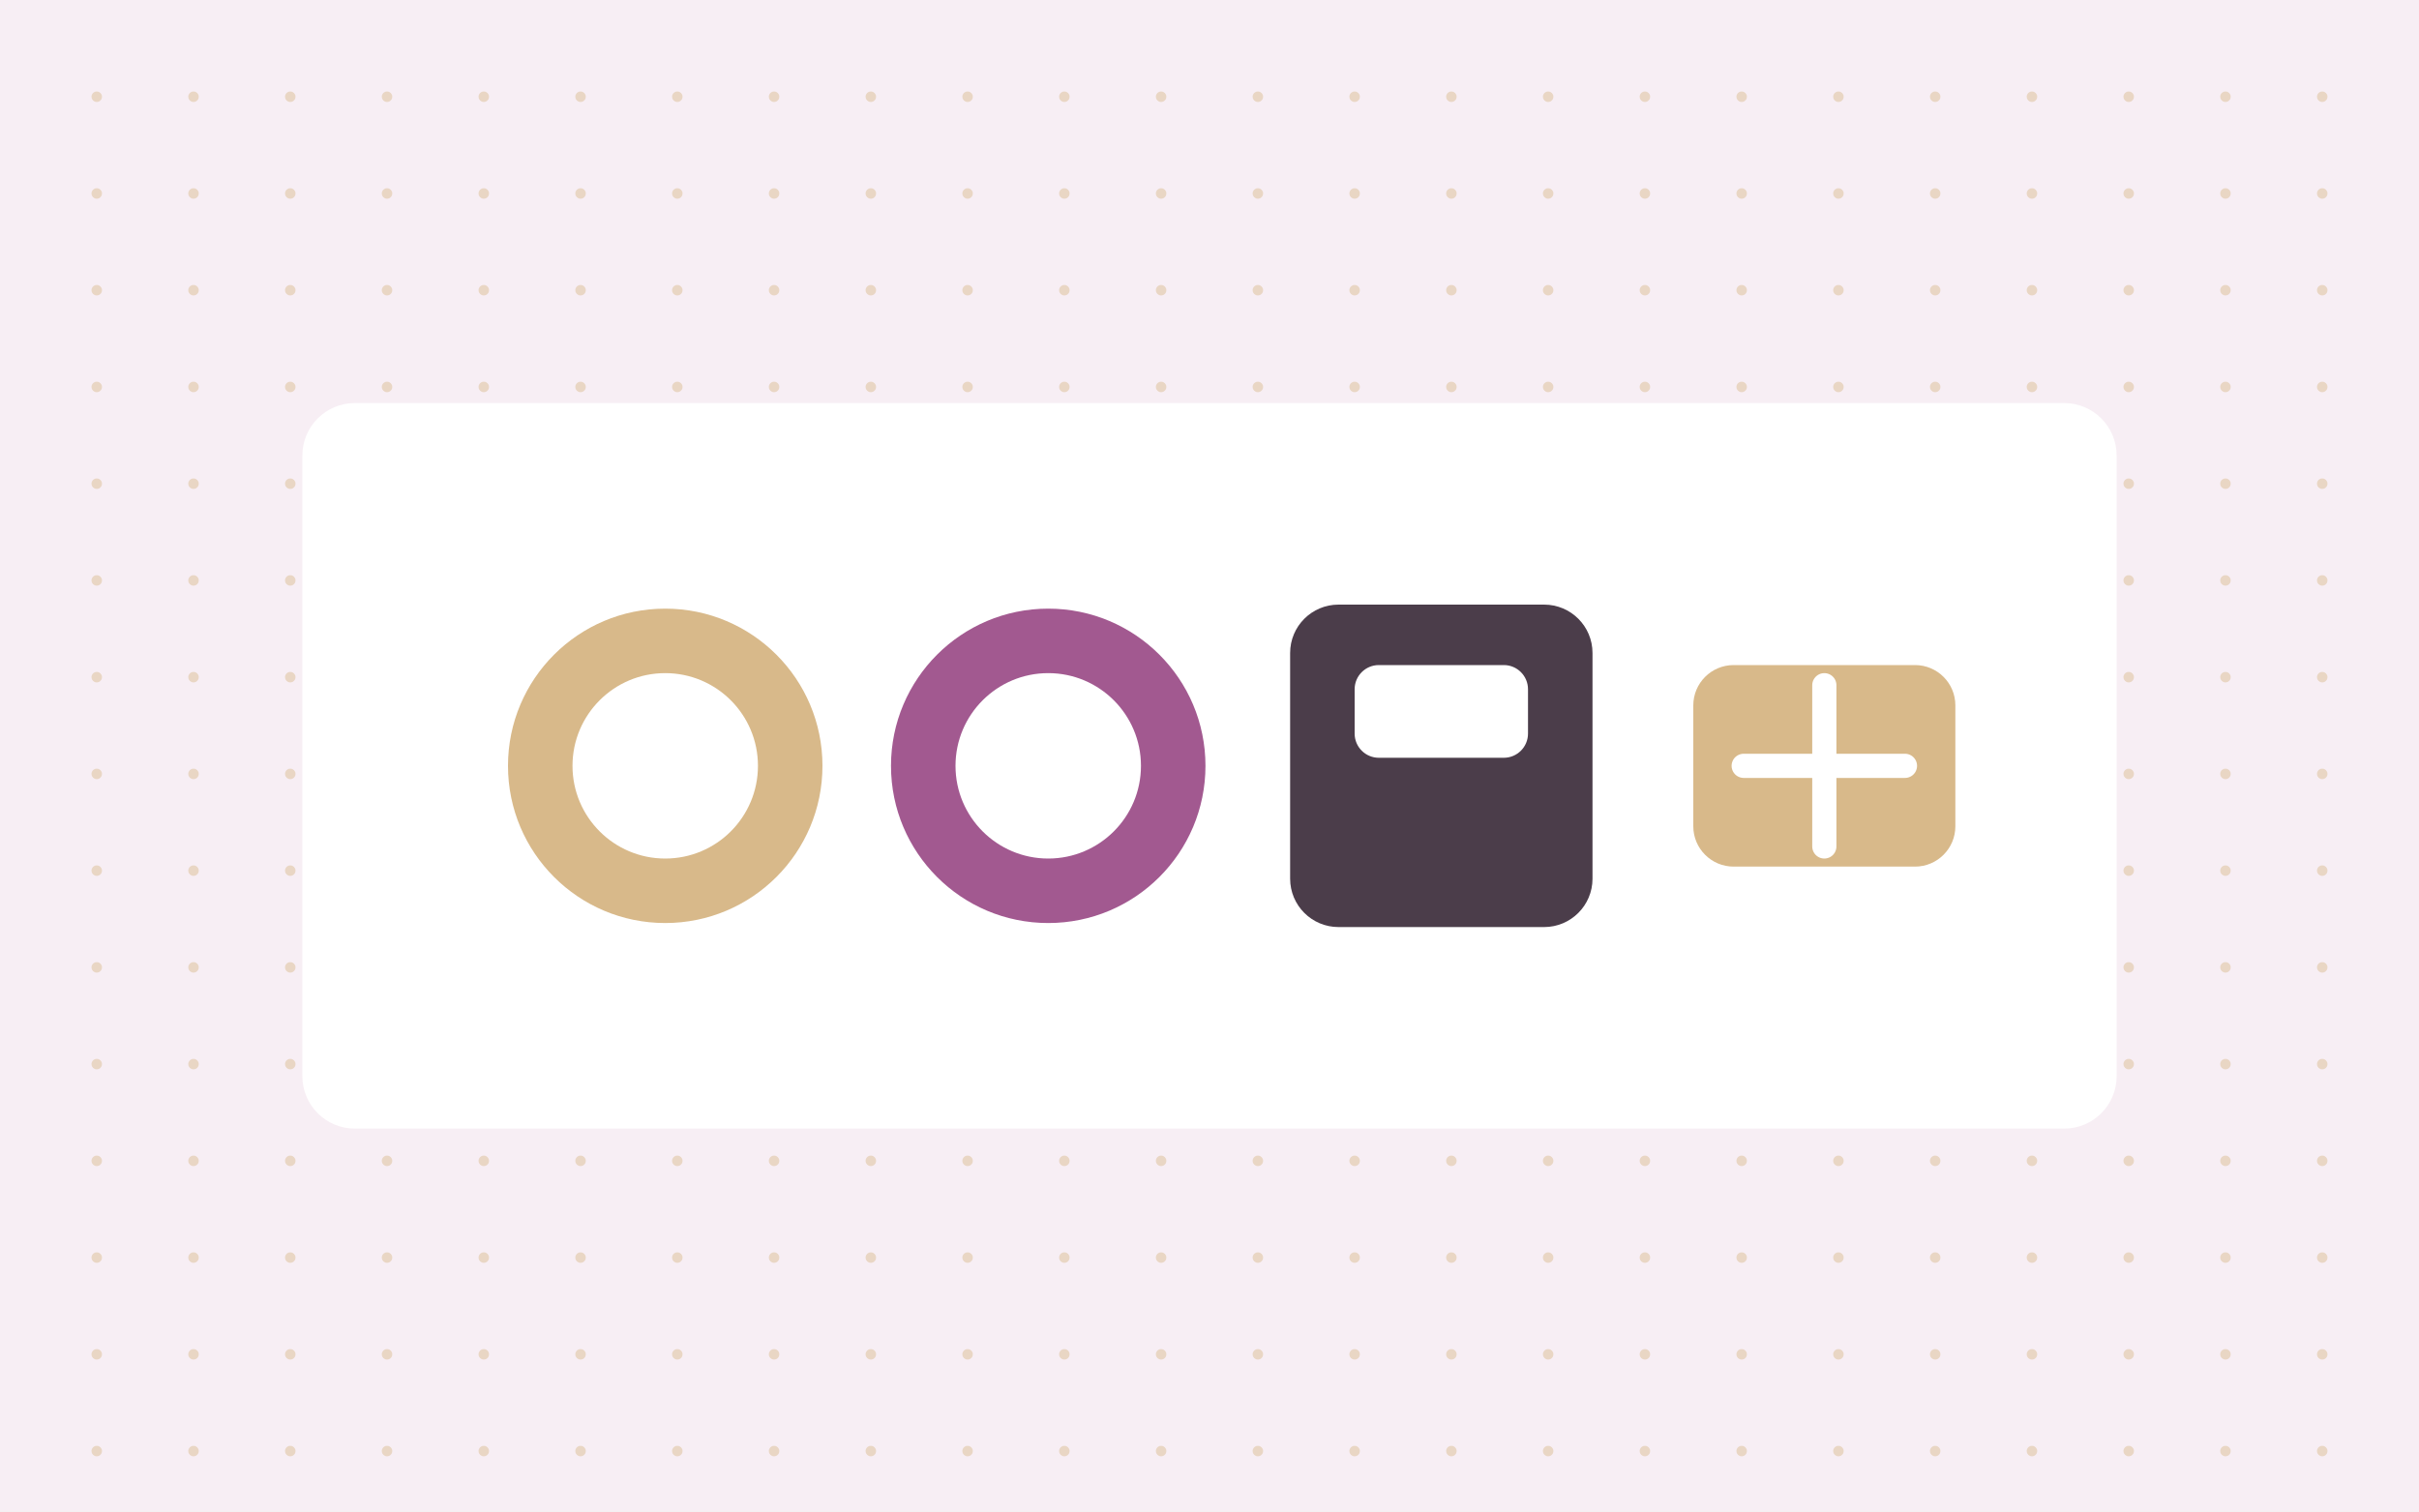
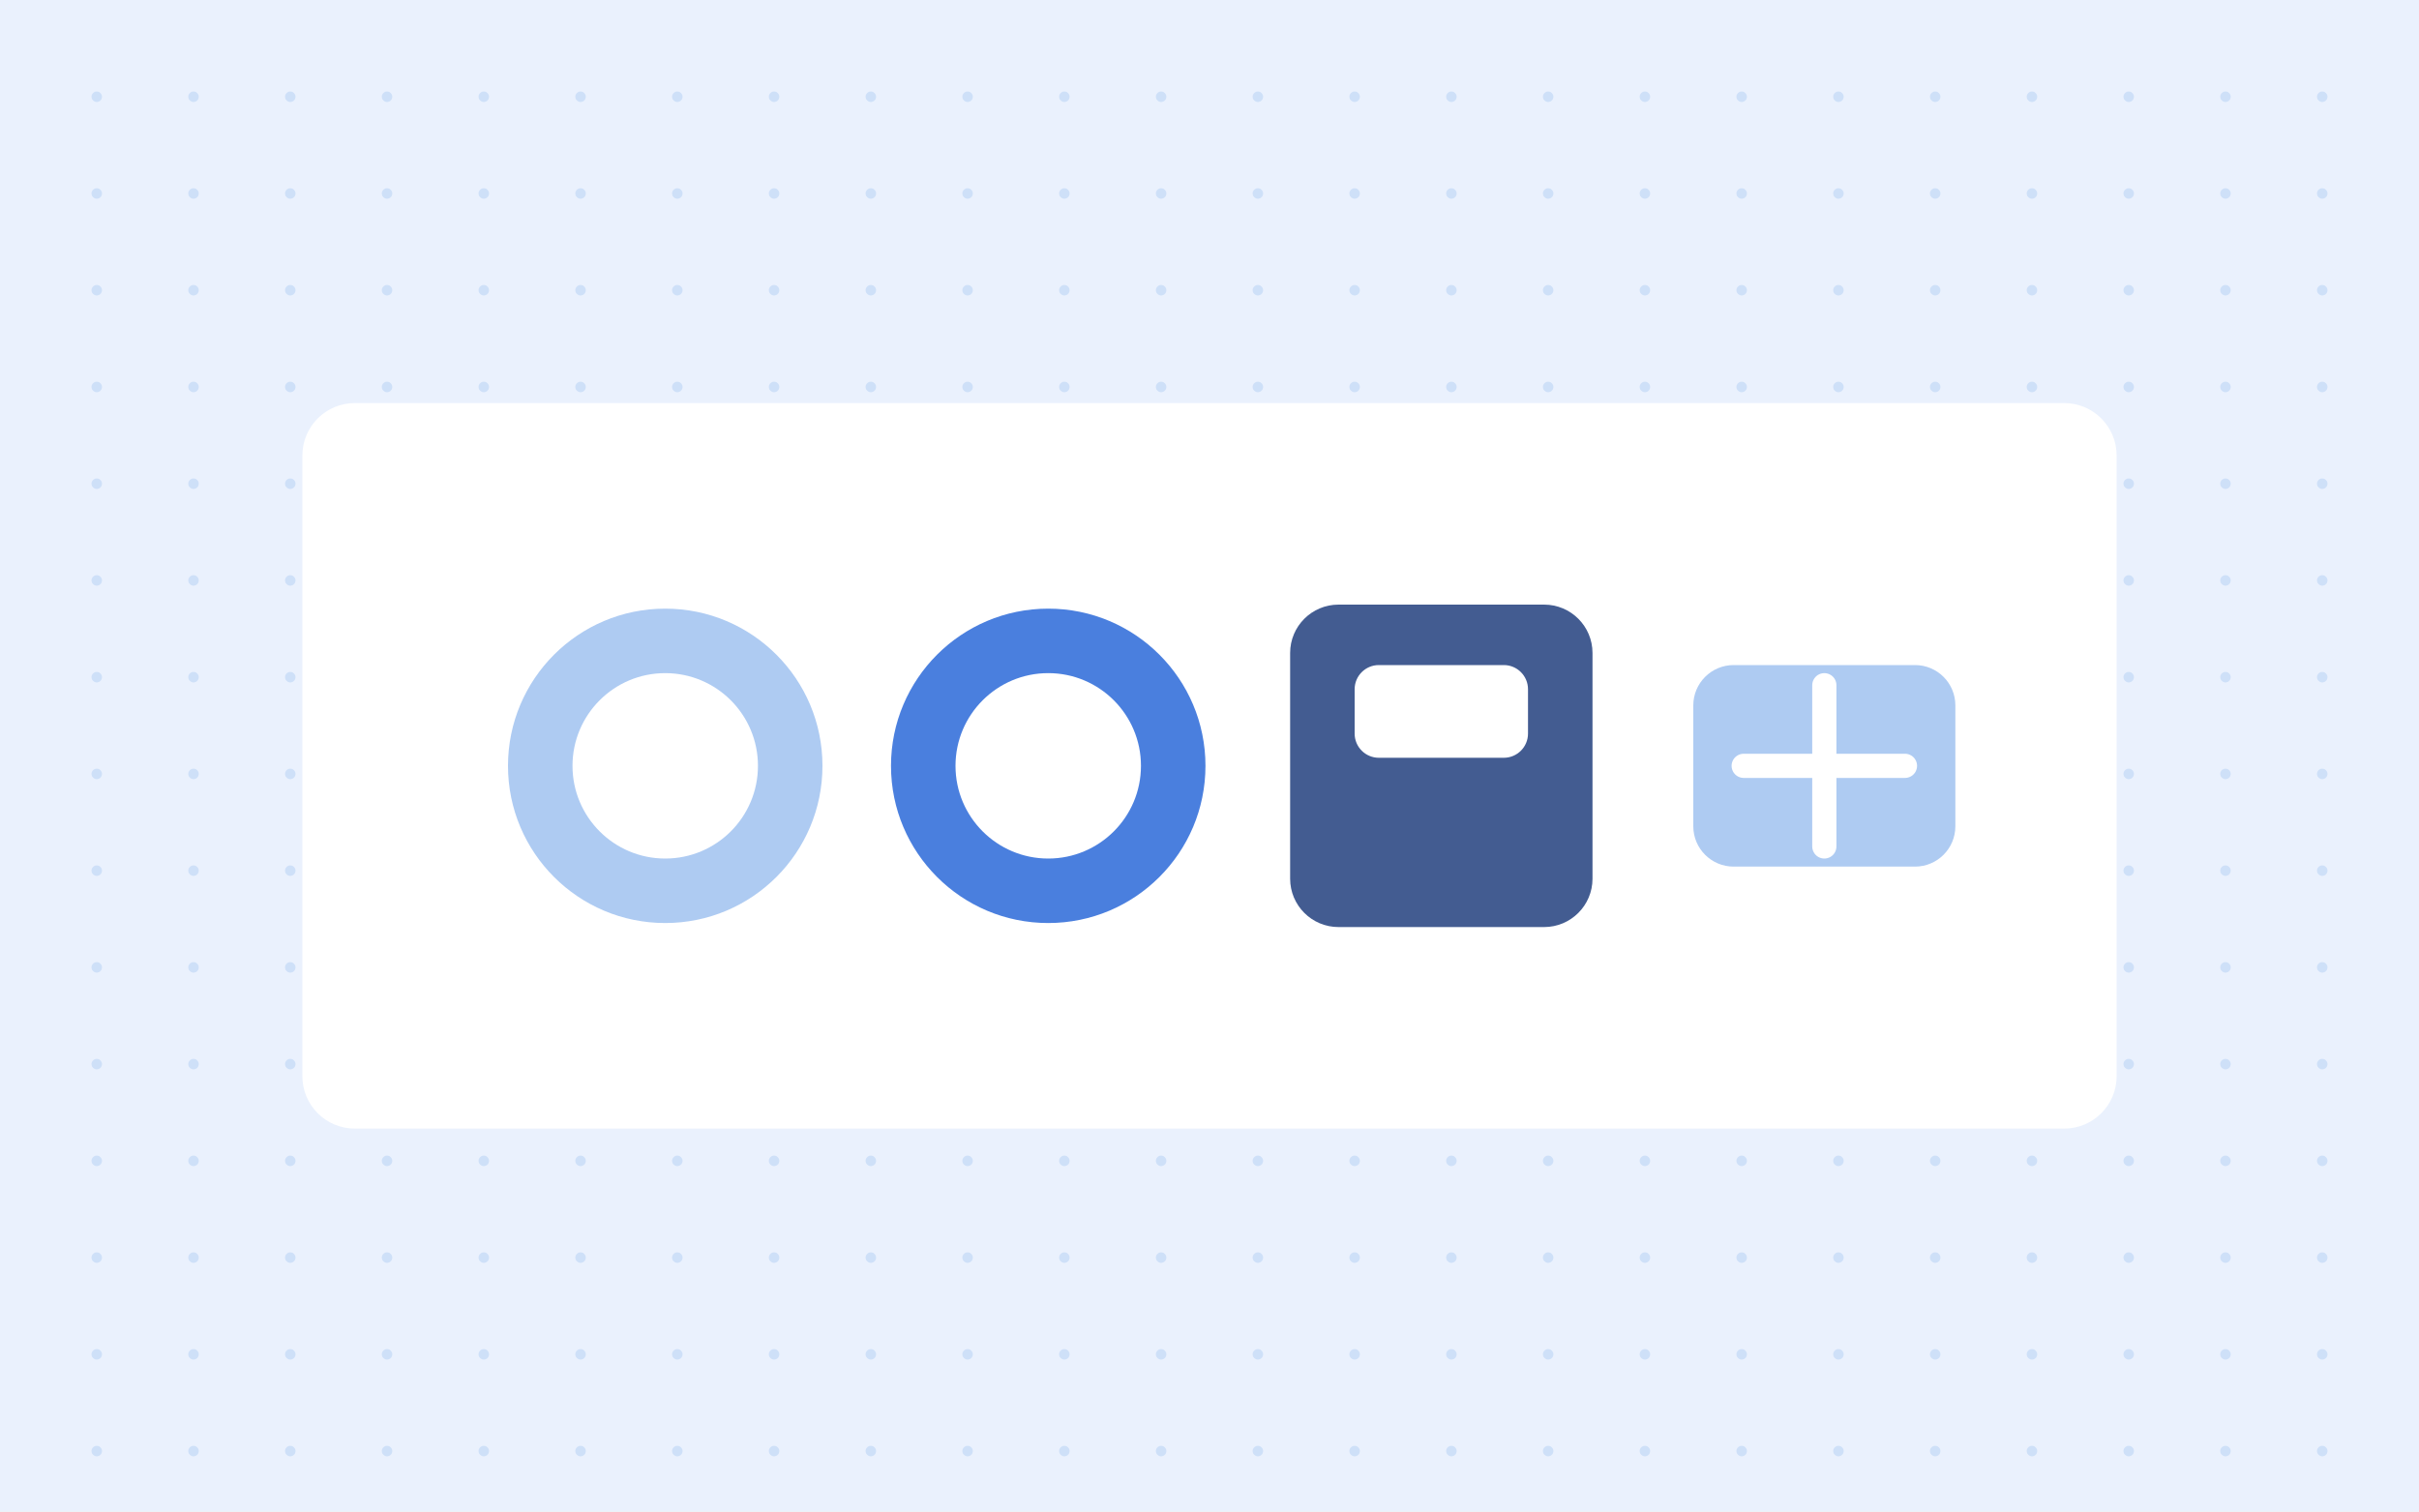
<svg xmlns="http://www.w3.org/2000/svg" viewBox="0 0 1200 750" width="1200" height="750" role="img" aria-label="Иллюстрация">
-   <rect width="1200" height="750" fill="#f7eef4" />
-   <g fill="#d8b98a" opacity="0.45">
+   <rect width="1200" height="750" fill="#eaf1fd" />
+   <g fill="#aecbf2" opacity="0.45">
    <circle cx="48" cy="48" r="2.6" />
    <circle cx="96" cy="48" r="2.6" />
    <circle cx="144" cy="48" r="2.6" />
    <circle cx="192" cy="48" r="2.6" />
    <circle cx="240" cy="48" r="2.6" />
    <circle cx="288" cy="48" r="2.6" />
    <circle cx="336" cy="48" r="2.6" />
    <circle cx="384" cy="48" r="2.6" />
    <circle cx="432" cy="48" r="2.6" />
    <circle cx="480" cy="48" r="2.6" />
    <circle cx="528" cy="48" r="2.6" />
    <circle cx="576" cy="48" r="2.6" />
    <circle cx="624" cy="48" r="2.6" />
    <circle cx="672" cy="48" r="2.6" />
    <circle cx="720" cy="48" r="2.6" />
    <circle cx="768" cy="48" r="2.6" />
    <circle cx="816" cy="48" r="2.6" />
    <circle cx="864" cy="48" r="2.6" />
    <circle cx="912" cy="48" r="2.6" />
    <circle cx="960" cy="48" r="2.6" />
    <circle cx="1008" cy="48" r="2.6" />
    <circle cx="1056" cy="48" r="2.6" />
    <circle cx="1104" cy="48" r="2.6" />
    <circle cx="1152" cy="48" r="2.6" />
    <circle cx="48" cy="96" r="2.6" />
    <circle cx="96" cy="96" r="2.6" />
    <circle cx="144" cy="96" r="2.6" />
    <circle cx="192" cy="96" r="2.6" />
    <circle cx="240" cy="96" r="2.6" />
    <circle cx="288" cy="96" r="2.6" />
    <circle cx="336" cy="96" r="2.6" />
    <circle cx="384" cy="96" r="2.6" />
    <circle cx="432" cy="96" r="2.6" />
    <circle cx="480" cy="96" r="2.6" />
    <circle cx="528" cy="96" r="2.6" />
    <circle cx="576" cy="96" r="2.6" />
    <circle cx="624" cy="96" r="2.6" />
    <circle cx="672" cy="96" r="2.6" />
    <circle cx="720" cy="96" r="2.6" />
    <circle cx="768" cy="96" r="2.6" />
    <circle cx="816" cy="96" r="2.6" />
    <circle cx="864" cy="96" r="2.6" />
    <circle cx="912" cy="96" r="2.6" />
    <circle cx="960" cy="96" r="2.6" />
    <circle cx="1008" cy="96" r="2.6" />
    <circle cx="1056" cy="96" r="2.6" />
    <circle cx="1104" cy="96" r="2.6" />
    <circle cx="1152" cy="96" r="2.6" />
    <circle cx="48" cy="144" r="2.6" />
    <circle cx="96" cy="144" r="2.6" />
    <circle cx="144" cy="144" r="2.6" />
    <circle cx="192" cy="144" r="2.6" />
    <circle cx="240" cy="144" r="2.6" />
    <circle cx="288" cy="144" r="2.6" />
    <circle cx="336" cy="144" r="2.6" />
    <circle cx="384" cy="144" r="2.6" />
    <circle cx="432" cy="144" r="2.6" />
    <circle cx="480" cy="144" r="2.6" />
    <circle cx="528" cy="144" r="2.6" />
    <circle cx="576" cy="144" r="2.6" />
    <circle cx="624" cy="144" r="2.6" />
    <circle cx="672" cy="144" r="2.6" />
    <circle cx="720" cy="144" r="2.6" />
    <circle cx="768" cy="144" r="2.6" />
    <circle cx="816" cy="144" r="2.6" />
    <circle cx="864" cy="144" r="2.6" />
    <circle cx="912" cy="144" r="2.6" />
    <circle cx="960" cy="144" r="2.6" />
    <circle cx="1008" cy="144" r="2.6" />
    <circle cx="1056" cy="144" r="2.6" />
    <circle cx="1104" cy="144" r="2.6" />
    <circle cx="1152" cy="144" r="2.6" />
    <circle cx="48" cy="192" r="2.6" />
    <circle cx="96" cy="192" r="2.6" />
    <circle cx="144" cy="192" r="2.6" />
    <circle cx="192" cy="192" r="2.6" />
    <circle cx="240" cy="192" r="2.6" />
    <circle cx="288" cy="192" r="2.6" />
    <circle cx="336" cy="192" r="2.6" />
    <circle cx="384" cy="192" r="2.6" />
    <circle cx="432" cy="192" r="2.6" />
    <circle cx="480" cy="192" r="2.6" />
    <circle cx="528" cy="192" r="2.6" />
    <circle cx="576" cy="192" r="2.6" />
    <circle cx="624" cy="192" r="2.6" />
    <circle cx="672" cy="192" r="2.6" />
    <circle cx="720" cy="192" r="2.6" />
    <circle cx="768" cy="192" r="2.6" />
    <circle cx="816" cy="192" r="2.6" />
    <circle cx="864" cy="192" r="2.6" />
    <circle cx="912" cy="192" r="2.6" />
    <circle cx="960" cy="192" r="2.6" />
    <circle cx="1008" cy="192" r="2.6" />
    <circle cx="1056" cy="192" r="2.6" />
    <circle cx="1104" cy="192" r="2.6" />
    <circle cx="1152" cy="192" r="2.6" />
    <circle cx="48" cy="240" r="2.6" />
    <circle cx="96" cy="240" r="2.6" />
    <circle cx="144" cy="240" r="2.6" />
    <circle cx="192" cy="240" r="2.6" />
    <circle cx="240" cy="240" r="2.6" />
    <circle cx="288" cy="240" r="2.6" />
    <circle cx="336" cy="240" r="2.6" />
    <circle cx="384" cy="240" r="2.6" />
    <circle cx="432" cy="240" r="2.6" />
    <circle cx="480" cy="240" r="2.6" />
    <circle cx="528" cy="240" r="2.6" />
    <circle cx="576" cy="240" r="2.6" />
    <circle cx="624" cy="240" r="2.6" />
    <circle cx="672" cy="240" r="2.6" />
    <circle cx="720" cy="240" r="2.6" />
    <circle cx="768" cy="240" r="2.6" />
    <circle cx="816" cy="240" r="2.6" />
    <circle cx="864" cy="240" r="2.6" />
    <circle cx="912" cy="240" r="2.6" />
    <circle cx="960" cy="240" r="2.6" />
    <circle cx="1008" cy="240" r="2.6" />
    <circle cx="1056" cy="240" r="2.6" />
    <circle cx="1104" cy="240" r="2.6" />
    <circle cx="1152" cy="240" r="2.6" />
    <circle cx="48" cy="288" r="2.6" />
    <circle cx="96" cy="288" r="2.6" />
    <circle cx="144" cy="288" r="2.6" />
    <circle cx="192" cy="288" r="2.6" />
    <circle cx="240" cy="288" r="2.6" />
    <circle cx="288" cy="288" r="2.6" />
    <circle cx="336" cy="288" r="2.6" />
    <circle cx="384" cy="288" r="2.6" />
    <circle cx="432" cy="288" r="2.6" />
    <circle cx="480" cy="288" r="2.6" />
    <circle cx="528" cy="288" r="2.6" />
    <circle cx="576" cy="288" r="2.6" />
    <circle cx="624" cy="288" r="2.6" />
    <circle cx="672" cy="288" r="2.6" />
    <circle cx="720" cy="288" r="2.6" />
    <circle cx="768" cy="288" r="2.6" />
    <circle cx="816" cy="288" r="2.6" />
    <circle cx="864" cy="288" r="2.6" />
    <circle cx="912" cy="288" r="2.6" />
    <circle cx="960" cy="288" r="2.6" />
    <circle cx="1008" cy="288" r="2.6" />
    <circle cx="1056" cy="288" r="2.6" />
    <circle cx="1104" cy="288" r="2.6" />
    <circle cx="1152" cy="288" r="2.6" />
    <circle cx="48" cy="336" r="2.6" />
    <circle cx="96" cy="336" r="2.6" />
    <circle cx="144" cy="336" r="2.6" />
    <circle cx="192" cy="336" r="2.6" />
    <circle cx="240" cy="336" r="2.6" />
    <circle cx="288" cy="336" r="2.6" />
    <circle cx="336" cy="336" r="2.6" />
    <circle cx="384" cy="336" r="2.6" />
    <circle cx="432" cy="336" r="2.6" />
    <circle cx="480" cy="336" r="2.6" />
    <circle cx="528" cy="336" r="2.6" />
    <circle cx="576" cy="336" r="2.6" />
    <circle cx="624" cy="336" r="2.6" />
    <circle cx="672" cy="336" r="2.6" />
    <circle cx="720" cy="336" r="2.6" />
    <circle cx="768" cy="336" r="2.6" />
    <circle cx="816" cy="336" r="2.6" />
    <circle cx="864" cy="336" r="2.6" />
    <circle cx="912" cy="336" r="2.6" />
    <circle cx="960" cy="336" r="2.6" />
    <circle cx="1008" cy="336" r="2.6" />
    <circle cx="1056" cy="336" r="2.6" />
    <circle cx="1104" cy="336" r="2.6" />
    <circle cx="1152" cy="336" r="2.6" />
    <circle cx="48" cy="384" r="2.6" />
    <circle cx="96" cy="384" r="2.6" />
    <circle cx="144" cy="384" r="2.6" />
    <circle cx="192" cy="384" r="2.6" />
    <circle cx="240" cy="384" r="2.6" />
    <circle cx="288" cy="384" r="2.6" />
    <circle cx="336" cy="384" r="2.6" />
    <circle cx="384" cy="384" r="2.6" />
    <circle cx="432" cy="384" r="2.6" />
    <circle cx="480" cy="384" r="2.6" />
    <circle cx="528" cy="384" r="2.6" />
    <circle cx="576" cy="384" r="2.6" />
    <circle cx="624" cy="384" r="2.6" />
    <circle cx="672" cy="384" r="2.6" />
    <circle cx="720" cy="384" r="2.6" />
    <circle cx="768" cy="384" r="2.6" />
    <circle cx="816" cy="384" r="2.6" />
    <circle cx="864" cy="384" r="2.6" />
    <circle cx="912" cy="384" r="2.6" />
    <circle cx="960" cy="384" r="2.6" />
    <circle cx="1008" cy="384" r="2.6" />
    <circle cx="1056" cy="384" r="2.6" />
    <circle cx="1104" cy="384" r="2.6" />
    <circle cx="1152" cy="384" r="2.6" />
    <circle cx="48" cy="432" r="2.6" />
    <circle cx="96" cy="432" r="2.6" />
    <circle cx="144" cy="432" r="2.6" />
    <circle cx="192" cy="432" r="2.6" />
    <circle cx="240" cy="432" r="2.6" />
    <circle cx="288" cy="432" r="2.6" />
    <circle cx="336" cy="432" r="2.6" />
    <circle cx="384" cy="432" r="2.6" />
    <circle cx="432" cy="432" r="2.6" />
    <circle cx="480" cy="432" r="2.6" />
    <circle cx="528" cy="432" r="2.6" />
    <circle cx="576" cy="432" r="2.6" />
    <circle cx="624" cy="432" r="2.6" />
    <circle cx="672" cy="432" r="2.6" />
    <circle cx="720" cy="432" r="2.6" />
    <circle cx="768" cy="432" r="2.6" />
    <circle cx="816" cy="432" r="2.6" />
    <circle cx="864" cy="432" r="2.6" />
    <circle cx="912" cy="432" r="2.6" />
    <circle cx="960" cy="432" r="2.6" />
    <circle cx="1008" cy="432" r="2.6" />
    <circle cx="1056" cy="432" r="2.6" />
    <circle cx="1104" cy="432" r="2.6" />
    <circle cx="1152" cy="432" r="2.6" />
    <circle cx="48" cy="480" r="2.6" />
    <circle cx="96" cy="480" r="2.6" />
    <circle cx="144" cy="480" r="2.6" />
    <circle cx="192" cy="480" r="2.6" />
    <circle cx="240" cy="480" r="2.6" />
    <circle cx="288" cy="480" r="2.6" />
    <circle cx="336" cy="480" r="2.6" />
    <circle cx="384" cy="480" r="2.6" />
    <circle cx="432" cy="480" r="2.6" />
    <circle cx="480" cy="480" r="2.6" />
    <circle cx="528" cy="480" r="2.6" />
    <circle cx="576" cy="480" r="2.6" />
    <circle cx="624" cy="480" r="2.6" />
    <circle cx="672" cy="480" r="2.6" />
    <circle cx="720" cy="480" r="2.6" />
    <circle cx="768" cy="480" r="2.6" />
    <circle cx="816" cy="480" r="2.6" />
    <circle cx="864" cy="480" r="2.6" />
    <circle cx="912" cy="480" r="2.6" />
    <circle cx="960" cy="480" r="2.6" />
    <circle cx="1008" cy="480" r="2.6" />
    <circle cx="1056" cy="480" r="2.6" />
    <circle cx="1104" cy="480" r="2.6" />
    <circle cx="1152" cy="480" r="2.6" />
    <circle cx="48" cy="528" r="2.6" />
    <circle cx="96" cy="528" r="2.6" />
    <circle cx="144" cy="528" r="2.6" />
    <circle cx="192" cy="528" r="2.6" />
    <circle cx="240" cy="528" r="2.6" />
    <circle cx="288" cy="528" r="2.6" />
    <circle cx="336" cy="528" r="2.6" />
    <circle cx="384" cy="528" r="2.6" />
    <circle cx="432" cy="528" r="2.6" />
    <circle cx="480" cy="528" r="2.6" />
    <circle cx="528" cy="528" r="2.6" />
    <circle cx="576" cy="528" r="2.6" />
    <circle cx="624" cy="528" r="2.6" />
    <circle cx="672" cy="528" r="2.6" />
    <circle cx="720" cy="528" r="2.6" />
    <circle cx="768" cy="528" r="2.6" />
    <circle cx="816" cy="528" r="2.6" />
    <circle cx="864" cy="528" r="2.6" />
    <circle cx="912" cy="528" r="2.6" />
    <circle cx="960" cy="528" r="2.6" />
    <circle cx="1008" cy="528" r="2.6" />
    <circle cx="1056" cy="528" r="2.6" />
    <circle cx="1104" cy="528" r="2.6" />
    <circle cx="1152" cy="528" r="2.6" />
    <circle cx="48" cy="576" r="2.6" />
    <circle cx="96" cy="576" r="2.6" />
    <circle cx="144" cy="576" r="2.6" />
    <circle cx="192" cy="576" r="2.6" />
    <circle cx="240" cy="576" r="2.6" />
    <circle cx="288" cy="576" r="2.6" />
    <circle cx="336" cy="576" r="2.6" />
    <circle cx="384" cy="576" r="2.6" />
    <circle cx="432" cy="576" r="2.6" />
    <circle cx="480" cy="576" r="2.6" />
    <circle cx="528" cy="576" r="2.6" />
    <circle cx="576" cy="576" r="2.6" />
    <circle cx="624" cy="576" r="2.6" />
    <circle cx="672" cy="576" r="2.6" />
    <circle cx="720" cy="576" r="2.6" />
    <circle cx="768" cy="576" r="2.6" />
    <circle cx="816" cy="576" r="2.6" />
    <circle cx="864" cy="576" r="2.6" />
    <circle cx="912" cy="576" r="2.6" />
    <circle cx="960" cy="576" r="2.6" />
    <circle cx="1008" cy="576" r="2.6" />
    <circle cx="1056" cy="576" r="2.6" />
    <circle cx="1104" cy="576" r="2.6" />
    <circle cx="1152" cy="576" r="2.6" />
    <circle cx="48" cy="624" r="2.6" />
    <circle cx="96" cy="624" r="2.6" />
    <circle cx="144" cy="624" r="2.6" />
    <circle cx="192" cy="624" r="2.6" />
    <circle cx="240" cy="624" r="2.6" />
    <circle cx="288" cy="624" r="2.6" />
    <circle cx="336" cy="624" r="2.6" />
    <circle cx="384" cy="624" r="2.6" />
    <circle cx="432" cy="624" r="2.6" />
    <circle cx="480" cy="624" r="2.6" />
    <circle cx="528" cy="624" r="2.6" />
    <circle cx="576" cy="624" r="2.6" />
    <circle cx="624" cy="624" r="2.6" />
    <circle cx="672" cy="624" r="2.6" />
    <circle cx="720" cy="624" r="2.6" />
    <circle cx="768" cy="624" r="2.6" />
    <circle cx="816" cy="624" r="2.6" />
    <circle cx="864" cy="624" r="2.6" />
    <circle cx="912" cy="624" r="2.6" />
    <circle cx="960" cy="624" r="2.6" />
    <circle cx="1008" cy="624" r="2.6" />
    <circle cx="1056" cy="624" r="2.6" />
    <circle cx="1104" cy="624" r="2.6" />
    <circle cx="1152" cy="624" r="2.6" />
    <circle cx="48" cy="672" r="2.6" />
    <circle cx="96" cy="672" r="2.6" />
    <circle cx="144" cy="672" r="2.6" />
    <circle cx="192" cy="672" r="2.6" />
    <circle cx="240" cy="672" r="2.6" />
    <circle cx="288" cy="672" r="2.6" />
    <circle cx="336" cy="672" r="2.6" />
    <circle cx="384" cy="672" r="2.6" />
    <circle cx="432" cy="672" r="2.6" />
    <circle cx="480" cy="672" r="2.6" />
    <circle cx="528" cy="672" r="2.6" />
    <circle cx="576" cy="672" r="2.6" />
    <circle cx="624" cy="672" r="2.6" />
    <circle cx="672" cy="672" r="2.6" />
    <circle cx="720" cy="672" r="2.6" />
    <circle cx="768" cy="672" r="2.6" />
    <circle cx="816" cy="672" r="2.6" />
    <circle cx="864" cy="672" r="2.6" />
    <circle cx="912" cy="672" r="2.6" />
    <circle cx="960" cy="672" r="2.6" />
    <circle cx="1008" cy="672" r="2.6" />
    <circle cx="1056" cy="672" r="2.6" />
    <circle cx="1104" cy="672" r="2.6" />
    <circle cx="1152" cy="672" r="2.6" />
    <circle cx="48" cy="720" r="2.6" />
    <circle cx="96" cy="720" r="2.6" />
    <circle cx="144" cy="720" r="2.6" />
    <circle cx="192" cy="720" r="2.6" />
    <circle cx="240" cy="720" r="2.6" />
    <circle cx="288" cy="720" r="2.6" />
    <circle cx="336" cy="720" r="2.6" />
    <circle cx="384" cy="720" r="2.6" />
    <circle cx="432" cy="720" r="2.6" />
    <circle cx="480" cy="720" r="2.6" />
    <circle cx="528" cy="720" r="2.6" />
    <circle cx="576" cy="720" r="2.6" />
    <circle cx="624" cy="720" r="2.6" />
    <circle cx="672" cy="720" r="2.6" />
    <circle cx="720" cy="720" r="2.6" />
    <circle cx="768" cy="720" r="2.6" />
    <circle cx="816" cy="720" r="2.6" />
    <circle cx="864" cy="720" r="2.6" />
    <circle cx="912" cy="720" r="2.6" />
    <circle cx="960" cy="720" r="2.6" />
    <circle cx="1008" cy="720" r="2.6" />
    <circle cx="1056" cy="720" r="2.6" />
    <circle cx="1104" cy="720" r="2.6" />
    <circle cx="1152" cy="720" r="2.6" />
  </g>
  <rect x="150" y="200" width="900" height="360" rx="26" fill="#ffffff" />
  <g>
-     <circle cx="330" cy="380" r="78" fill="#d8b98a" />
+     <circle cx="330" cy="380" r="78" fill="#aecbf2" />
    <circle cx="330" cy="380" r="46" fill="#ffffff" />
-     <circle cx="520" cy="380" r="78" fill="#8b2f74" opacity=".8" />
+     <circle cx="520" cy="380" r="78" fill="#1d5fd6" opacity=".8" />
    <circle cx="520" cy="380" r="46" fill="#ffffff" />
-     <rect x="640" y="300" width="150" height="160" rx="24" fill="#2b1b2a" opacity=".85" />
+     <rect x="640" y="300" width="150" height="160" rx="24" fill="#22407e" opacity=".85" />
    <rect x="672" y="330" width="86" height="46" rx="12" fill="#ffffff" />
-     <rect x="840" y="330" width="130" height="100" rx="20" fill="#d8b98a" />
+     <rect x="840" y="330" width="130" height="100" rx="20" fill="#aecbf2" />
    <path d="M865 380h80M905 340v80" stroke="#ffffff" stroke-width="12" stroke-linecap="round" />
  </g>
</svg>
